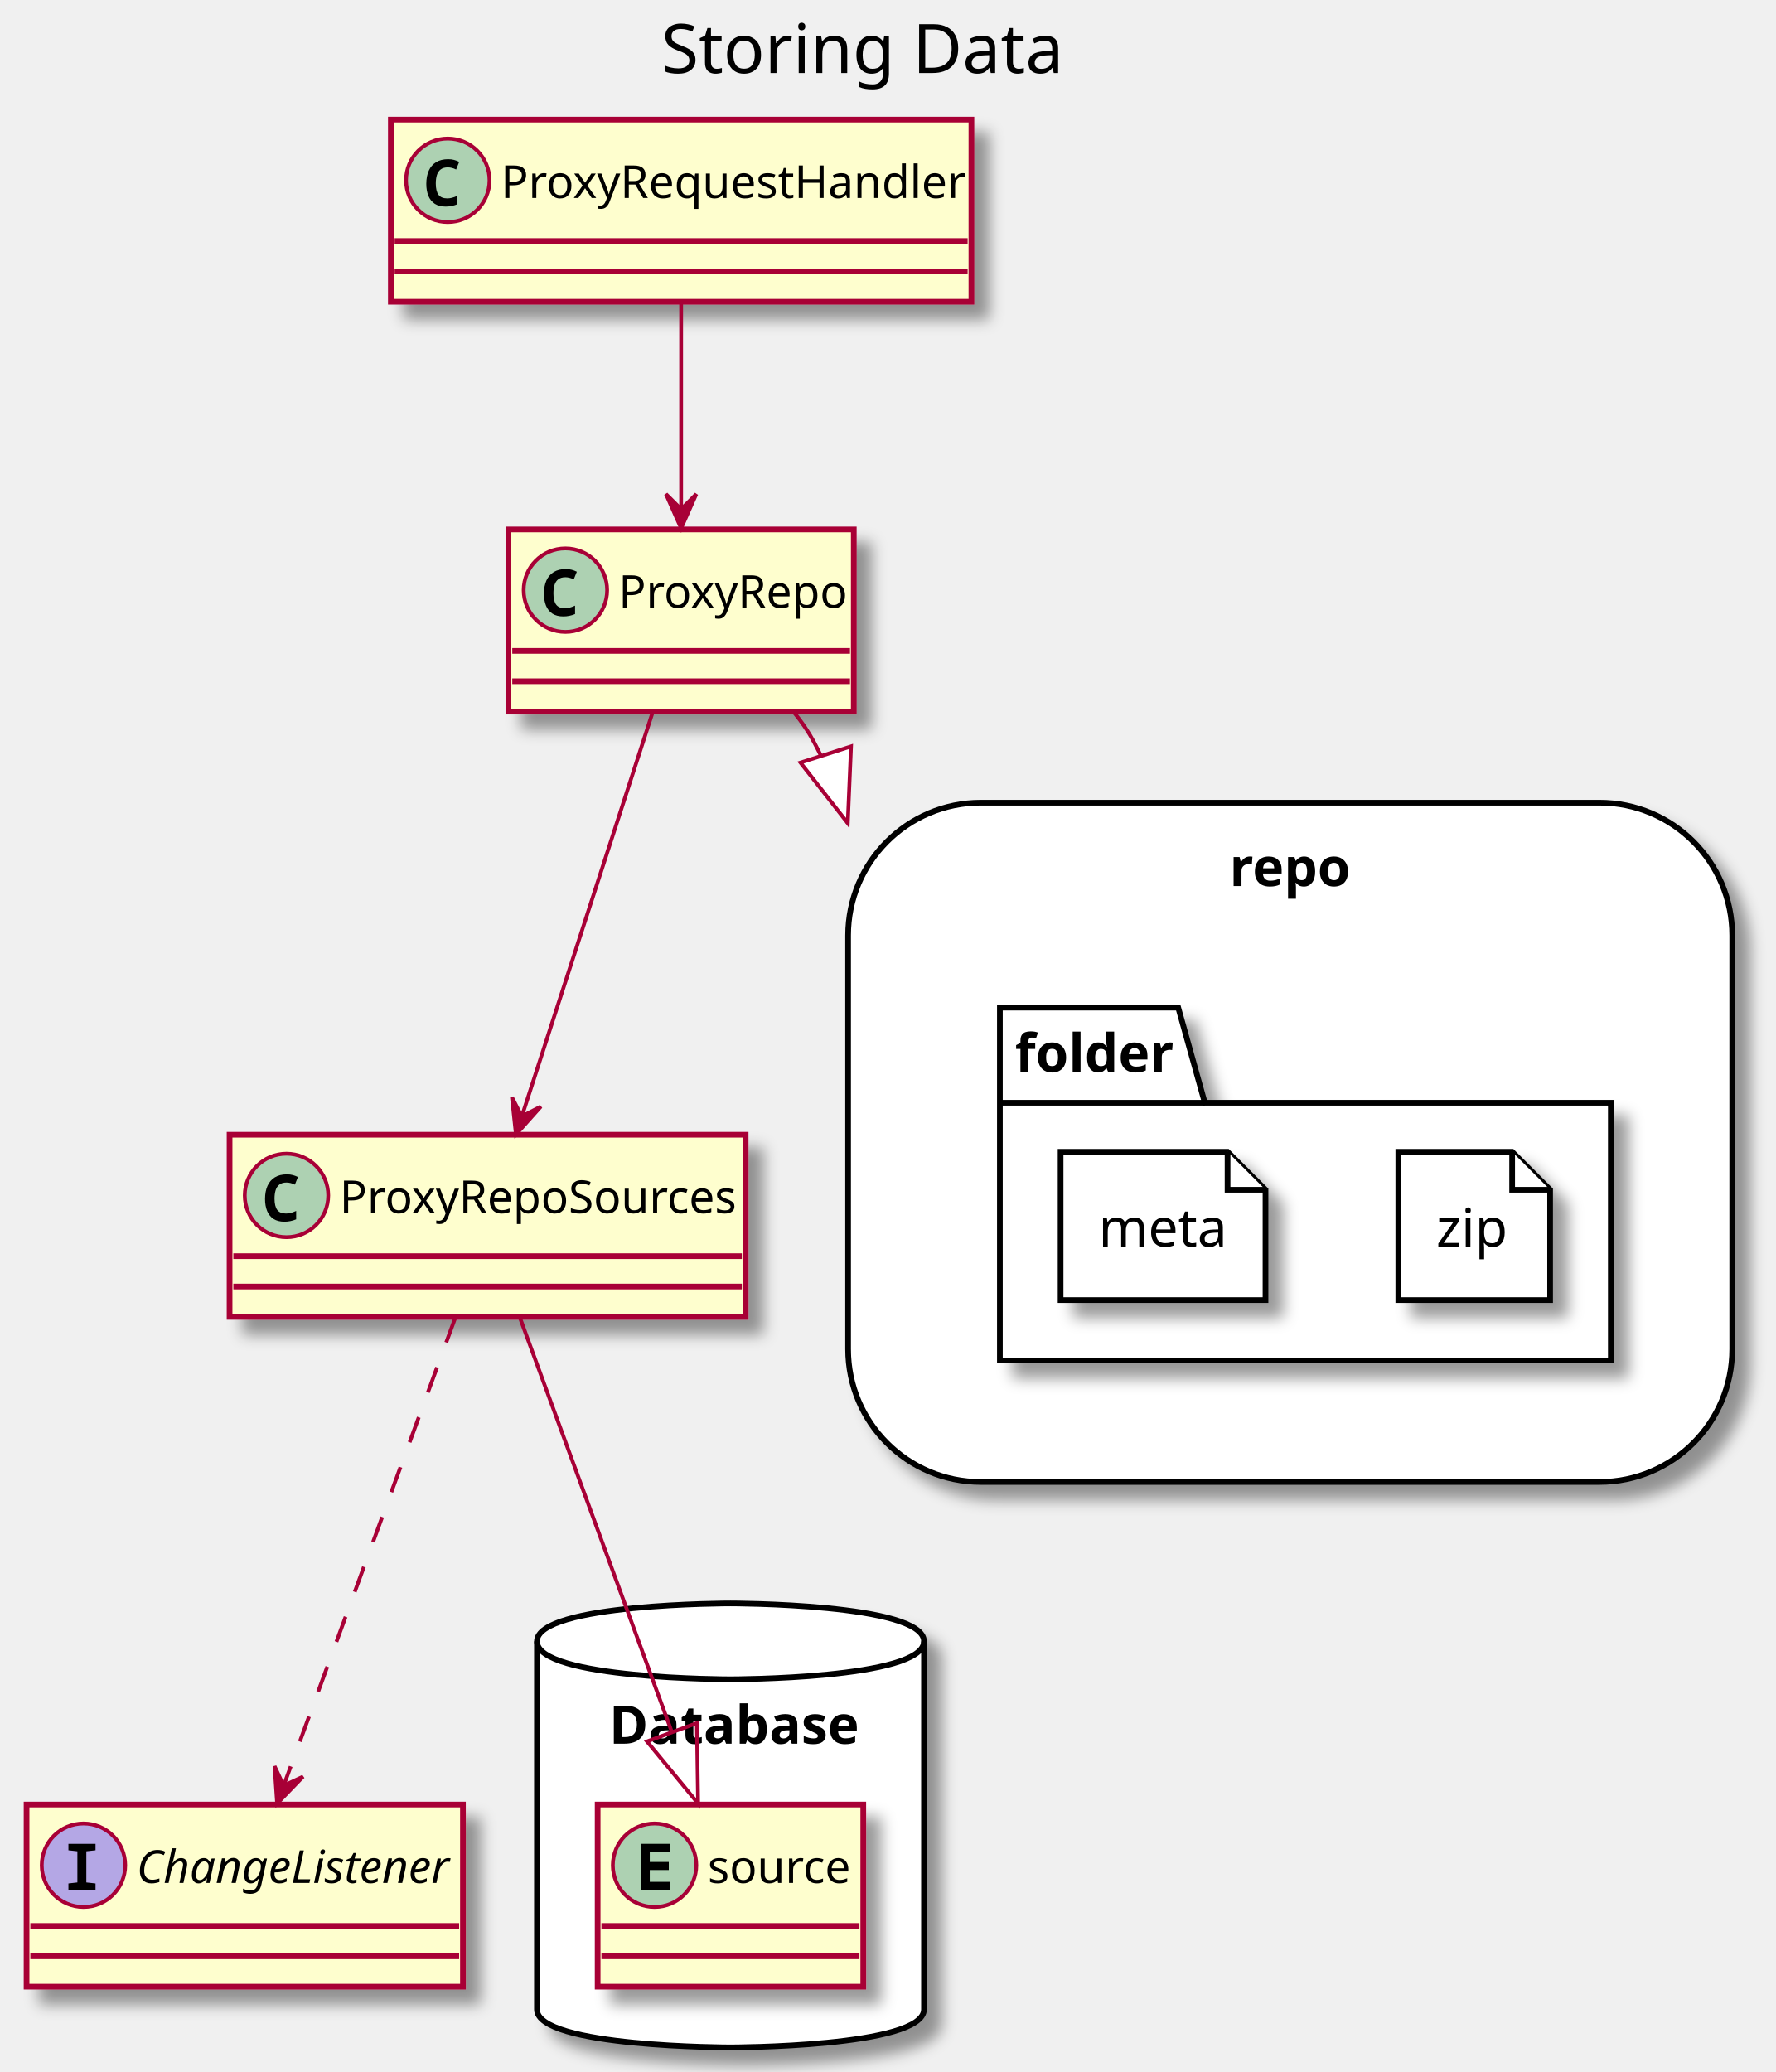
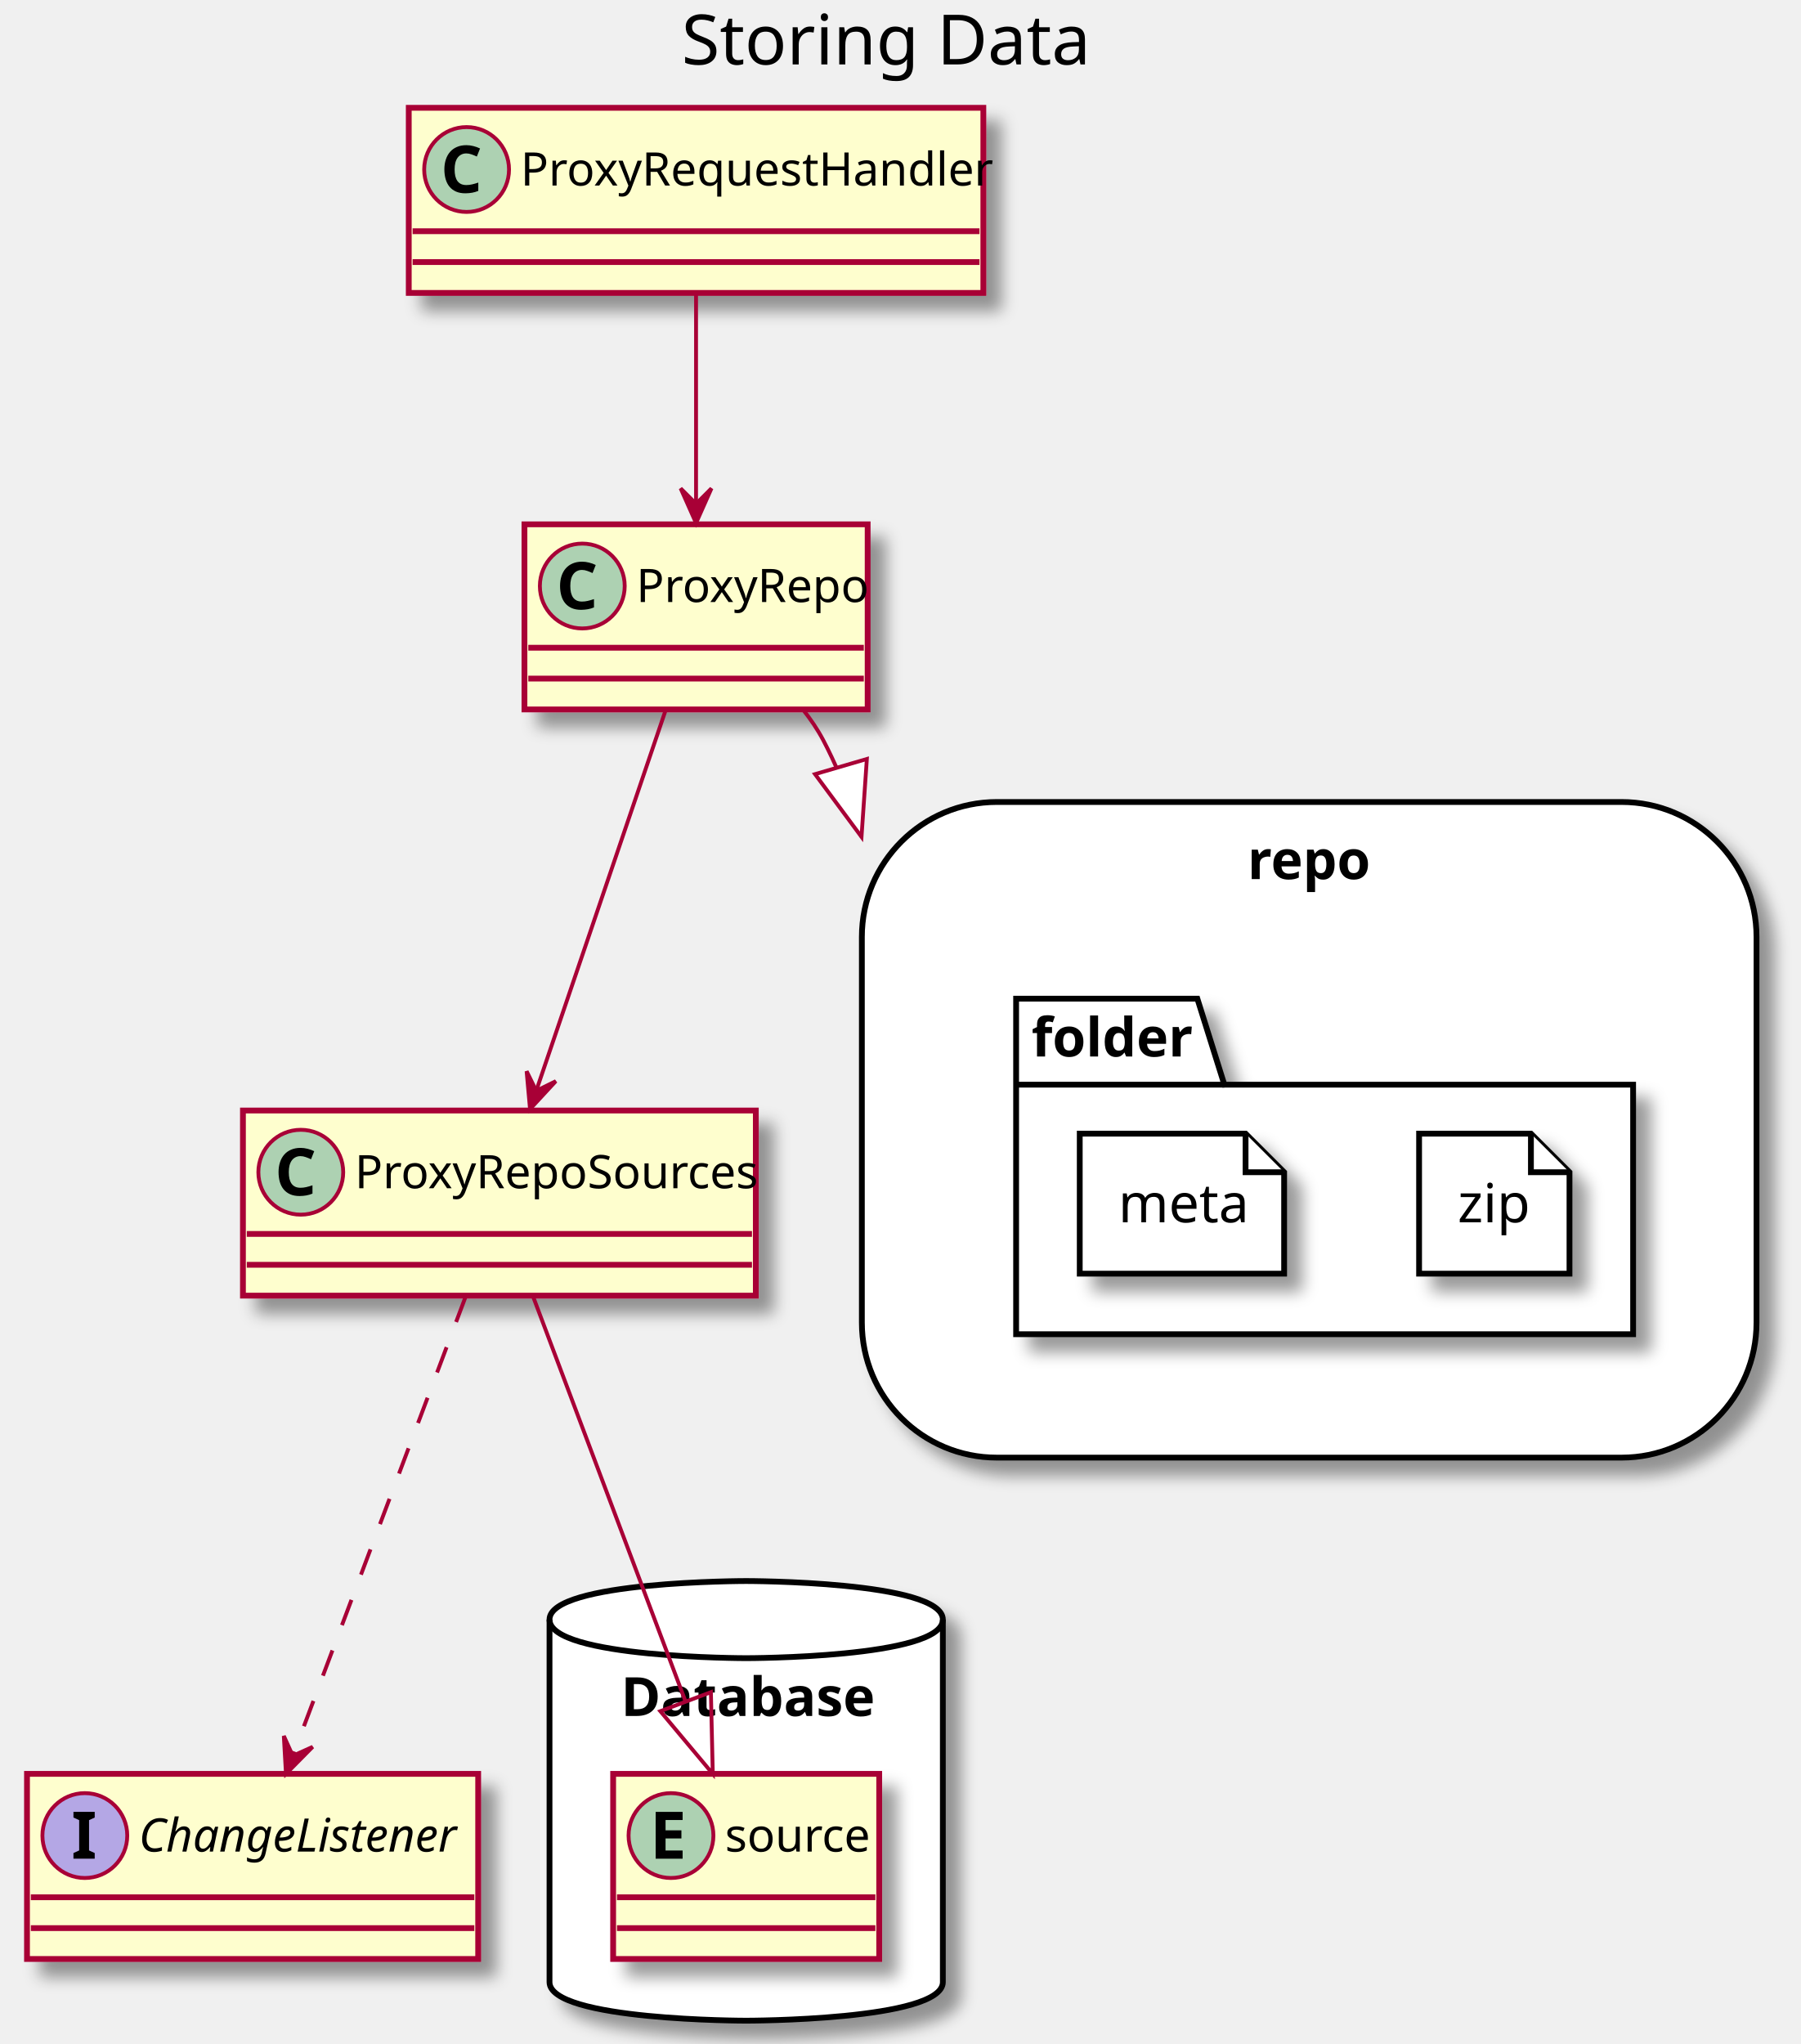
- <svg xmlns="http://www.w3.org/2000/svg" contentScriptType="application/ecmascript" contentStyleType="text/css" height="546px" preserveAspectRatio="none" style="width:468px;height:546px;background:#FFFFFF;" version="1.1" viewBox="0 0 468 546" width="468px" zoomAndPan="magnify">
+ <svg xmlns="http://www.w3.org/2000/svg" contentScriptType="application/ecmascript" contentStyleType="text/css" height="530px" preserveAspectRatio="none" style="width:467px;height:530px;" version="1.1" viewBox="0 0 467 530" width="467px" zoomAndPan="magnify">
  <defs>
    <filter height="300%" id="f1xf81gv9rf2rd" width="300%" x="-1" y="-1">
      <feGaussianBlur result="blurOut" stdDeviation="2.0" />
      <feColorMatrix in="blurOut" result="blurOut2" type="matrix" values="0 0 0 0 0 0 0 0 0 0 0 0 0 0 0 0 0 0 .4 0" />
      <feOffset dx="4.0" dy="4.0" in="blurOut2" result="blurOut3" />
      <feBlend in="SourceGraphic" in2="blurOut3" mode="normal" />
    </filter>
  </defs>
  <g>
-     <text fill="#000000" font-family="sans-serif" font-size="18" lengthAdjust="spacing" textLength="107" x="174.25" y="19.242">Storing Data</text>
-     <rect fill="#FFFFFF" filter="url(#f1xf81gv9rf2rd)" height="179" rx="35" ry="35" style="stroke:#000000;stroke-width:1.5;" width="233" x="223.5" y="211.516" />
-     <text fill="#000000" font-family="sans-serif" font-size="14" font-weight="bold" lengthAdjust="spacing" textLength="32" x="324" y="233.482">repo</text>
-     <polygon fill="#FFFFFF" filter="url(#f1xf81gv9rf2rd)" points="263.5,265.516,310.5,265.516,317.5,290.584,424.5,290.584,424.5,358.516,263.5,358.516,263.5,265.516" style="stroke:#000000;stroke-width:1.5;" />
-     <line style="stroke:#000000;stroke-width:1.5;" x1="263.5" x2="317.5" y1="290.584" y2="290.584" />
-     <text fill="#000000" font-family="sans-serif" font-size="14" font-weight="bold" lengthAdjust="spacing" textLength="41" x="267.5" y="282.482">folder</text>
-     <path d="M141.5,432.516 C141.5,422.516 192.5,422.516 192.5,422.516 C192.5,422.516 243.5,422.516 243.5,432.516 L243.5,529.516 C243.5,539.516 192.5,539.516 192.5,539.516 C192.5,539.516 141.5,539.516 141.5,529.516 L141.5,432.516 " fill="#FFFFFF" filter="url(#f1xf81gv9rf2rd)" style="stroke:#000000;stroke-width:1.5;" />
-     <path d="M141.5,432.516 C141.5,442.516 192.5,442.516 192.5,442.516 C192.5,442.516 243.5,442.516 243.5,432.516 " fill="none" style="stroke:#000000;stroke-width:1.5;" />
-     <text fill="#000000" font-family="sans-serif" font-size="14" font-weight="bold" lengthAdjust="spacing" textLength="64" x="160.5" y="459.482">Database</text>
-     <polygon fill="#FFFFFF" filter="url(#f1xf81gv9rf2rd)" points="368.5,303.516,368.5,342.584,408.5,342.584,408.5,313.516,398.5,303.516,368.5,303.516" style="stroke:#000000;stroke-width:1.5;" />
-     <path d="M398.5,303.516 L398.5,313.516 L408.5,313.516 " fill="#FFFFFF" style="stroke:#000000;stroke-width:1.5;" />
-     <text fill="#000000" font-family="sans-serif" font-size="14" lengthAdjust="spacing" textLength="20" x="378.5" y="328.482">zip</text>
-     <polygon fill="#FFFFFF" filter="url(#f1xf81gv9rf2rd)" points="279.5,303.516,279.5,342.584,333.5,342.584,333.5,313.516,323.5,303.516,279.5,303.516" style="stroke:#000000;stroke-width:1.5;" />
-     <path d="M323.5,303.516 L323.5,313.516 L333.5,313.516 " fill="#FFFFFF" style="stroke:#000000;stroke-width:1.5;" />
-     <text fill="#000000" font-family="sans-serif" font-size="14" lengthAdjust="spacing" textLength="34" x="289.5" y="328.482">meta</text>
-     <rect codeLine="25" fill="#FEFECE" filter="url(#f1xf81gv9rf2rd)" height="48" id="source" style="stroke:#A80036;stroke-width:1.5;" width="70" x="157.5" y="475.516" />
-     <ellipse cx="172.5" cy="491.516" fill="#ADD1B2" rx="11" ry="11" style="stroke:#A80036;stroke-width:1.0;" />
-     <path d="M168.859,498.016 L168.859,485.875 L176.516,485.875 L176.516,488 L171.234,488 L171.234,490.656 L176.25,490.656 L176.25,492.781 L171.234,492.781 L171.234,495.891 L176.516,495.891 L176.516,498.016 L168.859,498.016 Z " fill="#000000" />
-     <text fill="#000000" font-family="sans-serif" font-size="12" lengthAdjust="spacing" textLength="38" x="186.5" y="496.172">source</text>
-     <line style="stroke:#A80036;stroke-width:1.5;" x1="158.5" x2="226.5" y1="507.516" y2="507.516" />
-     <line style="stroke:#A80036;stroke-width:1.5;" x1="158.5" x2="226.5" y1="515.516" y2="515.516" />
-     <rect codeLine="4" fill="#FEFECE" filter="url(#f1xf81gv9rf2rd)" height="48" id="ProxyRequestHandler" style="stroke:#A80036;stroke-width:1.5;" width="153" x="103" y="31.516" />
-     <ellipse cx="118" cy="47.516" fill="#ADD1B2" rx="11" ry="11" style="stroke:#A80036;stroke-width:1.0;" />
-     <path d="M117.469,54.438 Q115.719,54.438 114.578,53.703 Q113.453,52.953 112.891,51.61 Q112.344,50.25 112.344,48.453 Q112.344,46.422 113,44.969 Q113.656,43.516 114.938,42.735 Q116.219,41.953 118.094,41.953 Q118.984,41.953 119.656,42.141 Q120.328,42.313 121.016,42.657 L120.203,44.672 Q119.578,44.36 119.031,44.235 Q118.5,44.11 118.016,44.11 Q116.844,44.11 116.141,44.641 Q115.438,45.172 115.141,46.125 Q114.844,47.078 114.844,48.344 Q114.844,50.36 115.562,51.328 Q116.281,52.282 117.875,52.282 Q118.469,52.282 119.094,52.125 Q119.719,51.969 120.547,51.594 L120.547,53.813 Q119.812,54.125 119.016,54.282 Q118.234,54.438 117.469,54.438 Z " fill="#000000" />
-     <text fill="#000000" font-family="sans-serif" font-size="12" lengthAdjust="spacing" textLength="121" x="132" y="52.172">ProxyRequestHandler</text>
-     <line style="stroke:#A80036;stroke-width:1.5;" x1="104" x2="255" y1="63.516" y2="63.516" />
-     <line style="stroke:#A80036;stroke-width:1.5;" x1="104" x2="255" y1="71.516" y2="71.516" />
-     <rect codeLine="7" fill="#FEFECE" filter="url(#f1xf81gv9rf2rd)" height="48" id="ProxyRepo" style="stroke:#A80036;stroke-width:1.5;" width="91" x="134" y="139.516" />
-     <ellipse cx="149" cy="155.516" fill="#ADD1B2" rx="11" ry="11" style="stroke:#A80036;stroke-width:1.0;" />
-     <path d="M148.469,162.438 Q146.719,162.438 145.578,161.703 Q144.453,160.953 143.891,159.61 Q143.344,158.25 143.344,156.453 Q143.344,154.422 144,152.969 Q144.656,151.516 145.938,150.735 Q147.219,149.953 149.094,149.953 Q149.984,149.953 150.656,150.141 Q151.328,150.313 152.016,150.656 L151.203,152.672 Q150.578,152.36 150.031,152.235 Q149.5,152.11 149.016,152.11 Q147.844,152.11 147.141,152.641 Q146.438,153.172 146.141,154.125 Q145.844,155.078 145.844,156.344 Q145.844,158.36 146.562,159.328 Q147.281,160.281 148.875,160.281 Q149.469,160.281 150.094,160.125 Q150.719,159.969 151.547,159.594 L151.547,161.813 Q150.812,162.125 150.016,162.281 Q149.234,162.438 148.469,162.438 Z " fill="#000000" />
-     <text fill="#000000" font-family="sans-serif" font-size="12" lengthAdjust="spacing" textLength="59" x="163" y="160.172">ProxyRepo</text>
-     <line style="stroke:#A80036;stroke-width:1.5;" x1="135" x2="224" y1="171.516" y2="171.516" />
-     <line style="stroke:#A80036;stroke-width:1.5;" x1="135" x2="224" y1="179.516" y2="179.516" />
-     <rect codeLine="10" fill="#FEFECE" filter="url(#f1xf81gv9rf2rd)" height="48" id="ProxyRepoSources" style="stroke:#A80036;stroke-width:1.5;" width="136" x="60.5" y="299.016" />
-     <ellipse cx="75.5" cy="315.016" fill="#ADD1B2" rx="11" ry="11" style="stroke:#A80036;stroke-width:1.0;" />
-     <path d="M74.969,321.938 Q73.219,321.938 72.078,321.203 Q70.953,320.453 70.391,319.11 Q69.844,317.75 69.844,315.953 Q69.844,313.922 70.5,312.469 Q71.156,311.016 72.438,310.235 Q73.719,309.453 75.594,309.453 Q76.484,309.453 77.156,309.641 Q77.828,309.813 78.516,310.156 L77.703,312.172 Q77.078,311.86 76.531,311.735 Q76,311.61 75.516,311.61 Q74.344,311.61 73.641,312.141 Q72.938,312.672 72.641,313.625 Q72.344,314.578 72.344,315.844 Q72.344,317.86 73.062,318.828 Q73.781,319.781 75.375,319.781 Q75.969,319.781 76.594,319.625 Q77.219,319.469 78.047,319.094 L78.047,321.313 Q77.312,321.625 76.516,321.781 Q75.734,321.938 74.969,321.938 Z " fill="#000000" />
-     <text fill="#000000" font-family="sans-serif" font-size="12" lengthAdjust="spacing" textLength="104" x="89.5" y="319.672">ProxyRepoSources</text>
-     <line style="stroke:#A80036;stroke-width:1.5;" x1="61.5" x2="195.5" y1="331.016" y2="331.016" />
-     <line style="stroke:#A80036;stroke-width:1.5;" x1="61.5" x2="195.5" y1="339.016" y2="339.016" />
-     <rect codeLine="30" fill="#FEFECE" filter="url(#f1xf81gv9rf2rd)" height="48" id="ChangeListener" style="stroke:#A80036;stroke-width:1.5;" width="115" x="7" y="475.516" />
-     <ellipse cx="22" cy="491.516" fill="#B4A7E5" rx="11" ry="11" style="stroke:#A80036;stroke-width:1.0;" />
-     <path d="M18.031,498.016 L18.031,496.313 L20.391,496.047 L20.391,487.844 L18.031,487.578 L18.031,485.875 L25.172,485.875 L25.172,487.578 L22.75,487.844 L22.75,496.047 L25.172,496.313 L25.172,498.016 L18.031,498.016 Z " fill="#000000" />
-     <text fill="#000000" font-family="sans-serif" font-size="12" font-style="italic" lengthAdjust="spacing" textLength="83" x="36" y="496.172">ChangeListener</text>
-     <line style="stroke:#A80036;stroke-width:1.5;" x1="8" x2="121" y1="507.516" y2="507.516" />
-     <line style="stroke:#A80036;stroke-width:1.5;" x1="8" x2="121" y1="515.516" y2="515.516" />
-     <path codeLine="33" d="M179.5,79.516 C179.5,95.516 179.5,116.966 179.5,134.046 " fill="none" id="ProxyRequestHandler-to-ProxyRepo" style="stroke:#A80036;stroke-width:1.0;" />
-     <polygon fill="#A80036" points="179.5,139.196,183.5,130.196,179.5,134.196,175.5,130.196,179.5,139.196" style="stroke:#A80036;stroke-width:1.0;" />
-     <path codeLine="34" d="M209.26,187.746 C211.26,190.196 213.05,192.796 214.5,195.516 C217.784,201.676 220.517,208.235 222.785,215.002 C222.927,215.425 223.066,215.849 223.205,216.274 C223.274,216.486 223.342,216.698 223.41,216.911 " fill="none" id="ProxyRepo-to-repo" style="stroke:#A80036;stroke-width:1.0;" />
-     <polygon fill="#FFFFFF" points="223.41,216.911,224.275,196.681,210.944,200.955,223.41,216.911" style="stroke:#A80036;stroke-width:1.0;" />
-     <path codeLine="35" d="M171.97,187.756 C162.83,215.986 147.42,263.576 137.62,293.866 " fill="none" id="ProxyRepo-to-ProxyRepoSources" style="stroke:#A80036;stroke-width:1.0;" />
-     <polygon fill="#A80036" points="135.97,298.936,142.531,291.591,137.5,294.176,134.915,289.144,135.97,298.936" style="stroke:#A80036;stroke-width:1.0;" />
-     <path codeLine="36" d="M137,347.186 C147.18,374.956 164.45,422.026 177.02,456.316 " fill="none" id="ProxyRepoSources-to-source" style="stroke:#A80036;stroke-width:1.0;" />
-     <polygon fill="none" points="183.65,454.056,183.97,475.246,170.51,458.886,183.65,454.056" style="stroke:#A80036;stroke-width:1.0;" />
-     <path codeLine="37" d="M120,347.186 C108.33,378.996 87.38,436.136 74.82,470.366 " fill="none" id="ProxyRepoSources-to-ChangeListener" style="stroke:#A80036;stroke-width:1.0;stroke-dasharray:7.0,7.0;" />
-     <polygon fill="#A80036" points="73.03,475.246,79.872,468.161,74.743,470.548,72.356,465.42,73.03,475.246" style="stroke:#A80036;stroke-width:1.0;" />
+     <text fill="#000000" font-family="sans-serif" font-size="18" lengthAdjust="spacing" textLength="101" x="176.75" y="16.708">Storing Data</text>
+     <rect fill="#FFFFFF" filter="url(#f1xf81gv9rf2rd)" height="170" rx="35" ry="35" style="stroke:#000000;stroke-width:1.5;" width="232" x="223.5" y="207.953" />
+     <text fill="#000000" font-family="sans-serif" font-size="14" font-weight="bold" lengthAdjust="spacing" textLength="32" x="323.5" y="227.948">repo</text>
+     <polygon fill="#FFFFFF" filter="url(#f1xf81gv9rf2rd)" points="263.5,258.953,310.5,258.953,317.5,281.25,423.5,281.25,423.5,345.953,263.5,345.953,263.5,258.953" style="stroke:#000000;stroke-width:1.5;" />
+     <line style="stroke:#000000;stroke-width:1.5;" x1="263.5" x2="317.5" y1="281.25" y2="281.25" />
+     <text fill="#000000" font-family="sans-serif" font-size="14" font-weight="bold" lengthAdjust="spacing" textLength="41" x="267.5" y="273.948">folder</text>
+     <path d="M142.5,419.953 C142.5,409.953 193.5,409.953 193.5,409.953 C193.5,409.953 244.5,409.953 244.5,419.953 L244.5,513.953 C244.5,523.953 193.5,523.953 193.5,523.953 C193.5,523.953 142.5,523.953 142.5,513.953 L142.5,419.953 " fill="#FFFFFF" filter="url(#f1xf81gv9rf2rd)" style="stroke:#000000;stroke-width:1.5;" />
+     <path d="M142.5,419.953 C142.5,429.953 193.5,429.953 193.5,429.953 C193.5,429.953 244.5,429.953 244.5,419.953 " fill="none" style="stroke:#000000;stroke-width:1.5;" />
+     <text fill="#000000" font-family="sans-serif" font-size="14" font-weight="bold" lengthAdjust="spacing" textLength="65" x="161" y="444.948">Database</text>
+     <polygon fill="#FFFFFF" filter="url(#f1xf81gv9rf2rd)" points="368,293.953,368,330.25,407,330.25,407,303.953,397,293.953,368,293.953" style="stroke:#000000;stroke-width:1.5;" />
+     <path d="M397,293.953 L397,303.953 L407,303.953 " fill="#FFFFFF" style="stroke:#000000;stroke-width:1.5;" />
+     <text fill="#000000" font-family="sans-serif" font-size="14" lengthAdjust="spacing" textLength="19" x="378" y="316.948">zip</text>
+     <polygon fill="#FFFFFF" filter="url(#f1xf81gv9rf2rd)" points="280,293.953,280,330.25,333,330.25,333,303.953,323,293.953,280,293.953" style="stroke:#000000;stroke-width:1.5;" />
+     <path d="M323,293.953 L323,303.953 L333,303.953 " fill="#FFFFFF" style="stroke:#000000;stroke-width:1.5;" />
+     <text fill="#000000" font-family="sans-serif" font-size="14" lengthAdjust="spacing" textLength="33" x="290" y="316.948">meta</text>
+     <rect codeLine="25" fill="#FEFECE" filter="url(#f1xf81gv9rf2rd)" height="48" id="source" style="stroke:#A80036;stroke-width:1.5;" width="69" x="159" y="459.953" />
+     <ellipse cx="174" cy="475.953" fill="#ADD1B2" rx="11" ry="11" style="stroke:#A80036;stroke-width:1.0;" />
+     <path d="M177.016,481.953 L170.031,481.953 L170.031,469.812 L177.016,469.812 L177.016,471.922 L172.594,471.922 L172.594,474.594 L176.703,474.594 L176.703,476.703 L172.594,476.703 L172.594,479.828 L177.016,479.828 L177.016,481.953 Z " fill="#000000" />
+     <text fill="#000000" font-family="sans-serif" font-size="12" lengthAdjust="spacing" textLength="37" x="188" y="480.107">source</text>
+     <line style="stroke:#A80036;stroke-width:1.5;" x1="160" x2="227" y1="491.953" y2="491.953" />
+     <line style="stroke:#A80036;stroke-width:1.5;" x1="160" x2="227" y1="499.953" y2="499.953" />
+     <rect codeLine="4" fill="#FEFECE" filter="url(#f1xf81gv9rf2rd)" height="48" id="ProxyRequestHandler" style="stroke:#A80036;stroke-width:1.5;" width="149" x="106" y="27.953" />
+     <ellipse cx="121" cy="43.953" fill="#ADD1B2" rx="11" ry="11" style="stroke:#A80036;stroke-width:1.0;" />
+     <path d="M120.938,39.781 Q120.188,39.781 119.625,40.078 Q119.062,40.359 118.672,40.891 Q118.281,41.422 118.078,42.203 Q117.891,42.969 117.891,43.922 Q117.891,44.891 118.062,45.656 Q118.25,46.406 118.609,46.922 Q118.984,47.438 119.562,47.719 Q120.141,47.984 120.938,47.984 Q121.672,47.984 122.406,47.812 Q123.156,47.641 124.031,47.344 L124.031,49.5 Q123.625,49.656 123.234,49.781 Q122.844,49.891 122.438,49.969 Q122.031,50.047 121.609,50.078 Q121.188,50.125 120.688,50.125 Q119.281,50.125 118.25,49.672 Q117.234,49.219 116.562,48.406 Q115.891,47.594 115.562,46.453 Q115.234,45.297 115.234,43.906 Q115.234,42.531 115.609,41.375 Q115.984,40.219 116.703,39.391 Q117.422,38.562 118.484,38.109 Q119.547,37.641 120.938,37.641 Q121.844,37.641 122.75,37.875 Q123.656,38.094 124.484,38.5 L123.656,40.594 Q122.969,40.266 122.281,40.031 Q121.594,39.781 120.938,39.781 Z " fill="#000000" />
+     <text fill="#000000" font-family="sans-serif" font-size="12" lengthAdjust="spacing" textLength="117" x="135" y="48.107">ProxyRequestHandler</text>
+     <line style="stroke:#A80036;stroke-width:1.5;" x1="107" x2="254" y1="59.953" y2="59.953" />
+     <line style="stroke:#A80036;stroke-width:1.5;" x1="107" x2="254" y1="67.953" y2="67.953" />
+     <rect codeLine="7" fill="#FEFECE" filter="url(#f1xf81gv9rf2rd)" height="48" id="ProxyRepo" style="stroke:#A80036;stroke-width:1.5;" width="89" x="136" y="135.953" />
+     <ellipse cx="151" cy="151.953" fill="#ADD1B2" rx="11" ry="11" style="stroke:#A80036;stroke-width:1.0;" />
+     <path d="M150.938,147.781 Q150.188,147.781 149.625,148.078 Q149.062,148.359 148.672,148.891 Q148.281,149.422 148.078,150.203 Q147.891,150.969 147.891,151.922 Q147.891,152.891 148.062,153.656 Q148.25,154.406 148.609,154.922 Q148.984,155.438 149.562,155.719 Q150.141,155.984 150.938,155.984 Q151.672,155.984 152.406,155.812 Q153.156,155.641 154.031,155.344 L154.031,157.5 Q153.625,157.656 153.234,157.781 Q152.844,157.891 152.438,157.969 Q152.031,158.047 151.609,158.078 Q151.188,158.125 150.688,158.125 Q149.281,158.125 148.25,157.672 Q147.234,157.219 146.562,156.406 Q145.891,155.594 145.562,154.453 Q145.234,153.297 145.234,151.906 Q145.234,150.531 145.609,149.375 Q145.984,148.219 146.703,147.391 Q147.422,146.562 148.484,146.109 Q149.547,145.641 150.938,145.641 Q151.844,145.641 152.75,145.875 Q153.656,146.094 154.484,146.5 L153.656,148.594 Q152.969,148.266 152.281,148.031 Q151.594,147.781 150.938,147.781 Z " fill="#000000" />
+     <text fill="#000000" font-family="sans-serif" font-size="12" lengthAdjust="spacing" textLength="57" x="165" y="156.107">ProxyRepo</text>
+     <line style="stroke:#A80036;stroke-width:1.5;" x1="137" x2="224" y1="167.953" y2="167.953" />
+     <line style="stroke:#A80036;stroke-width:1.5;" x1="137" x2="224" y1="175.953" y2="175.953" />
+     <rect codeLine="10" fill="#FEFECE" filter="url(#f1xf81gv9rf2rd)" height="48" id="ProxyRepoSources" style="stroke:#A80036;stroke-width:1.5;" width="133" x="63" y="287.953" />
+     <ellipse cx="78" cy="303.953" fill="#ADD1B2" rx="11" ry="11" style="stroke:#A80036;stroke-width:1.0;" />
+     <path d="M77.938,299.781 Q77.188,299.781 76.625,300.078 Q76.062,300.359 75.672,300.891 Q75.281,301.422 75.078,302.203 Q74.891,302.969 74.891,303.922 Q74.891,304.891 75.062,305.656 Q75.25,306.406 75.609,306.922 Q75.984,307.438 76.562,307.719 Q77.141,307.984 77.938,307.984 Q78.672,307.984 79.406,307.812 Q80.156,307.641 81.031,307.344 L81.031,309.5 Q80.625,309.656 80.234,309.781 Q79.844,309.891 79.438,309.969 Q79.031,310.047 78.609,310.078 Q78.188,310.125 77.688,310.125 Q76.281,310.125 75.25,309.672 Q74.234,309.219 73.562,308.406 Q72.891,307.594 72.562,306.453 Q72.234,305.297 72.234,303.906 Q72.234,302.531 72.609,301.375 Q72.984,300.219 73.703,299.391 Q74.422,298.562 75.484,298.109 Q76.547,297.641 77.938,297.641 Q78.844,297.641 79.75,297.875 Q80.656,298.094 81.484,298.5 L80.656,300.594 Q79.969,300.266 79.281,300.031 Q78.594,299.781 77.938,299.781 Z " fill="#000000" />
+     <text fill="#000000" font-family="sans-serif" font-size="12" lengthAdjust="spacing" textLength="101" x="92" y="308.107">ProxyRepoSources</text>
+     <line style="stroke:#A80036;stroke-width:1.5;" x1="64" x2="195" y1="319.953" y2="319.953" />
+     <line style="stroke:#A80036;stroke-width:1.5;" x1="64" x2="195" y1="327.953" y2="327.953" />
+     <rect codeLine="30" fill="#FEFECE" filter="url(#f1xf81gv9rf2rd)" height="48" id="ChangeListener" style="stroke:#A80036;stroke-width:1.5;" width="117" x="7" y="459.953" />
+     <ellipse cx="22" cy="475.953" fill="#B4A7E5" rx="11" ry="11" style="stroke:#A80036;stroke-width:1.0;" />
+     <path d="M24.562,481.953 L19.047,481.953 L19.047,480.484 L20.531,479.812 L20.531,471.953 L19.047,471.281 L19.047,469.812 L24.562,469.812 L24.562,471.281 L23.094,471.953 L23.094,479.812 L24.562,480.484 L24.562,481.953 Z " fill="#000000" />
+     <text fill="#000000" font-family="sans-serif" font-size="12" font-style="italic" lengthAdjust="spacing" textLength="85" x="36" y="480.107">ChangeListener</text>
+     <line style="stroke:#A80036;stroke-width:1.5;" x1="8" x2="123" y1="491.953" y2="491.953" />
+     <line style="stroke:#A80036;stroke-width:1.5;" x1="8" x2="123" y1="499.953" y2="499.953" />
+     <path codeLine="33" d="M180.5,75.953 C180.5,91.953 180.5,113.403 180.5,130.483 " fill="none" id="ProxyRequestHandler-to-ProxyRepo" style="stroke:#A80036;stroke-width:1.0;" />
+     <polygon fill="#A80036" points="180.5,135.633,184.5,126.633,180.5,130.633,176.5,126.633,180.5,135.633" style="stroke:#A80036;stroke-width:1.0;" />
+     <path codeLine="34" d="M208.21,183.973 C210.23,186.503 212.04,189.173 213.5,191.953 C216.559,197.781 219.137,203.976 221.308,210.36 C221.85,211.956 222.367,213.564 222.86,215.181 C222.983,215.585 223.105,215.99 223.225,216.395 C223.285,216.597 223.345,216.8 223.404,217.003 " fill="none" id="ProxyRepo-to-repo" style="stroke:#A80036;stroke-width:1.0;" />
+     <polygon fill="#FFFFFF" points="223.404,217.003,224.792,196.802,211.354,200.731,223.404,217.003" style="stroke:#A80036;stroke-width:1.0;" />
+     <path codeLine="35" d="M172.64,184.063 C163.61,210.633 148.78,254.243 139.08,282.773 " fill="none" id="ProxyRepo-to-ProxyRepoSources" style="stroke:#A80036;stroke-width:1.0;" />
+     <polygon fill="#A80036" points="137.45,287.573,144.137,280.342,139.061,282.84,136.563,277.764,137.45,287.573" style="stroke:#A80036;stroke-width:1.0;" />
+     <path codeLine="36" d="M138.26,336.233 C148.41,363.193 165.33,408.123 177.77,441.173 " fill="none" id="ProxyRepoSources-to-source" style="stroke:#A80036;stroke-width:1.0;" />
+     <polygon fill="none" points="184.35,438.773,184.84,459.953,171.24,443.703,184.35,438.773" style="stroke:#A80036;stroke-width:1.0;" />
+     <path codeLine="37" d="M120.74,336.233 C109.05,367.263 88.41,422.103 75.94,455.223 " fill="none" id="ProxyRepoSources-to-ChangeListener" style="stroke:#A80036;stroke-width:1.0;stroke-dasharray:7.0,7.0;" />
+     <polygon fill="#A80036" points="74.16,459.953,81.084,452.949,75.928,455.276,73.601,450.12,74.16,459.953" style="stroke:#A80036;stroke-width:1.0;" />
  </g>
</svg>
